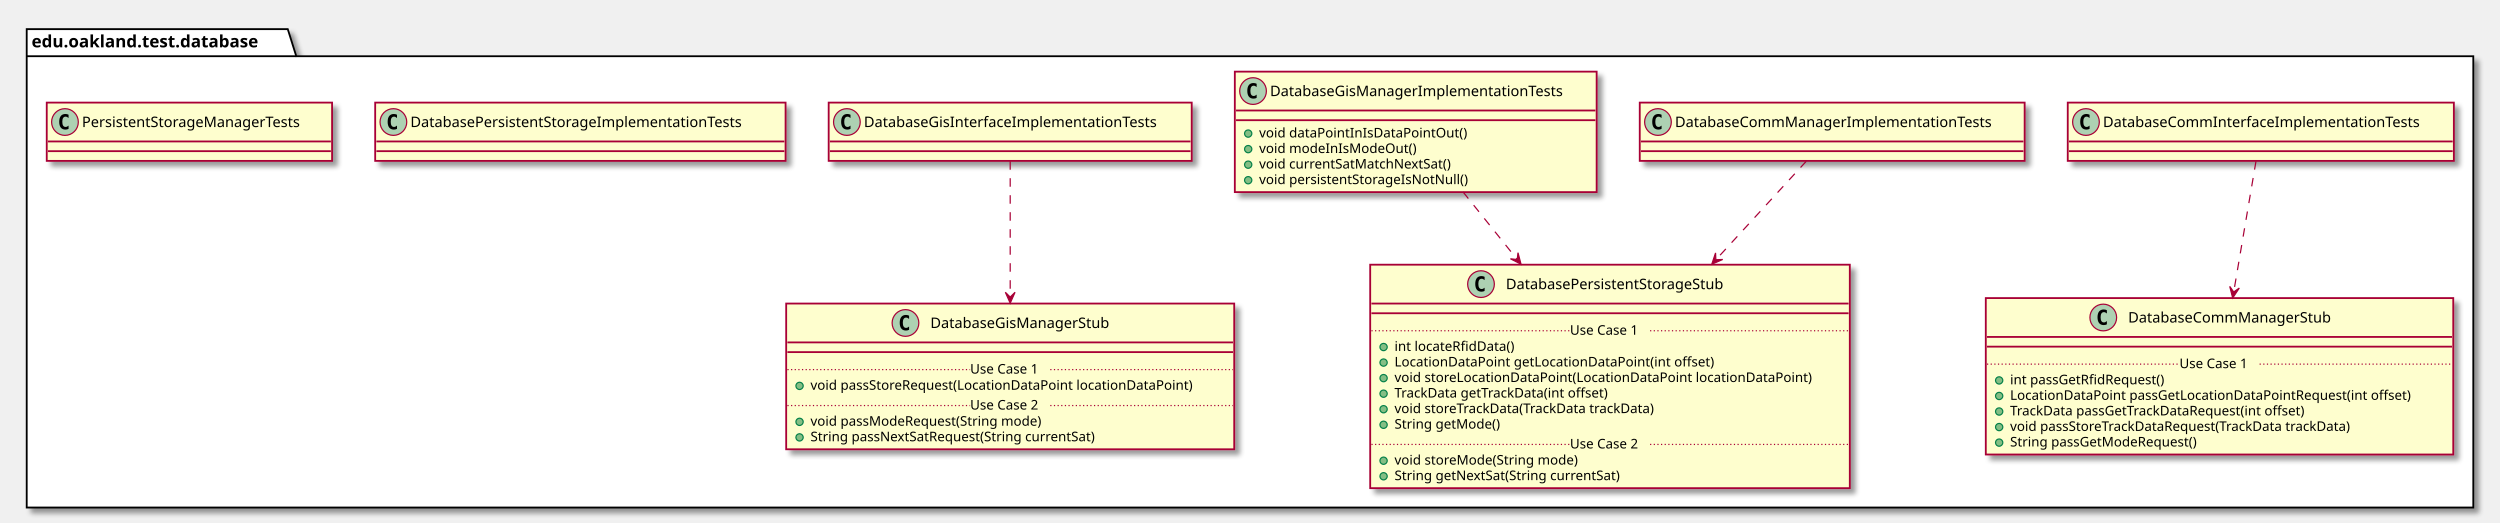
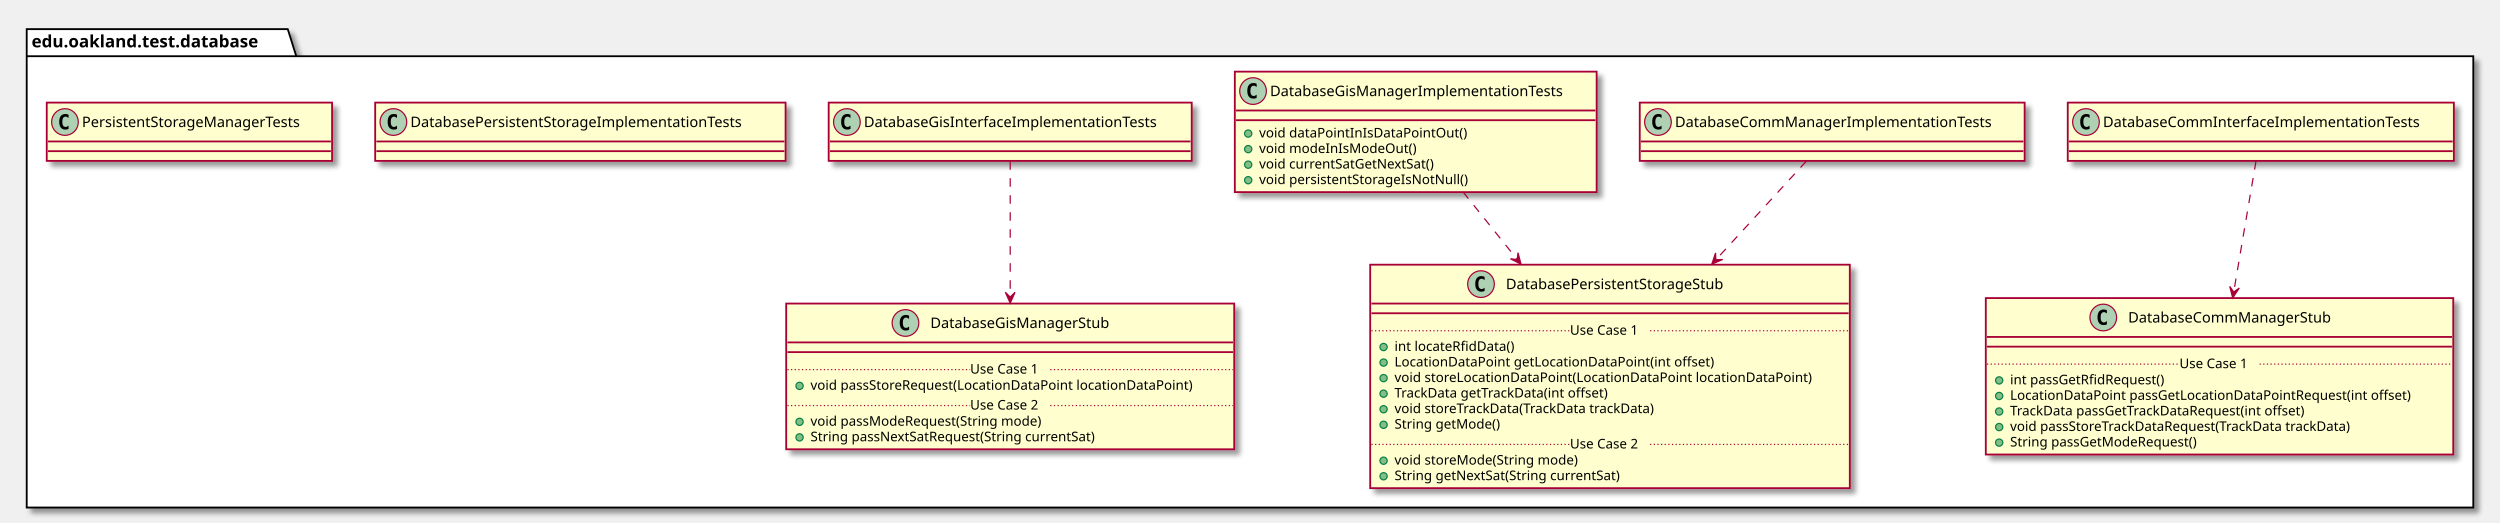
<svg xmlns="http://www.w3.org/2000/svg" contentScriptType="application/ecmascript" contentStyleType="text/css" height="430px" preserveAspectRatio="none" style="width:2059px;height:430px;" version="1.1" viewBox="0 0 2059 430" width="2059px" zoomAndPan="magnify">
  <defs>
-     <filter height="300%" id="f1ispnw1kwptgt" width="300%" x="-1" y="-1">
+     <filter height="300%" id="f1l1huaeaakdjy" width="300%" x="-1" y="-1">
      <feGaussianBlur result="blurOut" stdDeviation="2.0" />
      <feColorMatrix in="blurOut" result="blurOut2" type="matrix" values="0 0 0 0 0 0 0 0 0 0 0 0 0 0 0 0 0 0 .4 0" />
      <feOffset dx="4.0" dy="4.0" in="blurOut2" result="blurOut3" />
      <feBlend in="SourceGraphic" in2="blurOut3" mode="normal" />
    </filter>
  </defs>
  <g>
-     <polygon fill="#FFFFFF" filter="url(#f1ispnw1kwptgt)" points="22,24,237,24,244,46.297,2037,46.297,2037,418,22,418,22,24" style="stroke: #000000; stroke-width: 1.5;" />
+     <polygon fill="#FFFFFF" filter="url(#f1l1huaeaakdjy)" points="22,24,237,24,244,46.297,2037,46.297,2037,418,22,418,22,24" style="stroke: #000000; stroke-width: 1.5;" />
    <line style="stroke: #000000; stroke-width: 1.5;" x1="22" x2="244" y1="46.297" y2="46.297" />
    <text fill="#000000" font-family="sans-serif" font-size="14" font-weight="bold" lengthAdjust="spacingAndGlyphs" textLength="209" x="26" y="38.995">edu.oakland.test.database</text>
-     <rect fill="#FEFECE" filter="url(#f1ispnw1kwptgt)" height="48" id="DatabaseCommInterfaceImplementationTests" style="stroke: #A80036; stroke-width: 1.5;" width="318" x="1703" y="84.5" />
+     <rect fill="#FEFECE" filter="url(#f1l1huaeaakdjy)" height="48" id="DatabaseCommInterfaceImplementationTests" style="stroke: #A80036; stroke-width: 1.5;" width="318" x="1703" y="84.5" />
    <ellipse cx="1718" cy="100.5" fill="#ADD1B2" rx="11" ry="11" style="stroke: #A80036; stroke-width: 1.0;" />
    <path d="M1720.969,106.141 Q1720.391,106.438 1719.75,106.578 Q1719.109,106.734 1718.406,106.734 Q1715.906,106.734 1714.578,105.094 Q1713.266,103.438 1713.266,100.312 Q1713.266,97.188 1714.578,95.531 Q1715.906,93.875 1718.406,93.875 Q1719.109,93.875 1719.75,94.031 Q1720.406,94.188 1720.969,94.484 L1720.969,97.203 Q1720.344,96.625 1719.75,96.359 Q1719.156,96.078 1718.531,96.078 Q1717.188,96.078 1716.5,97.156 Q1715.812,98.219 1715.812,100.312 Q1715.812,102.406 1716.5,103.484 Q1717.188,104.547 1718.531,104.547 Q1719.156,104.547 1719.75,104.281 Q1720.344,104 1720.969,103.422 L1720.969,106.141 Z " />
    <text fill="#000000" font-family="sans-serif" font-size="12" lengthAdjust="spacingAndGlyphs" textLength="286" x="1732" y="104.654">DatabaseCommInterfaceImplementationTests</text>
    <line style="stroke: #A80036; stroke-width: 1.5;" x1="1704" x2="2020" y1="116.5" y2="116.5" />
    <line style="stroke: #A80036; stroke-width: 1.5;" x1="1704" x2="2020" y1="124.5" y2="124.5" />
-     <rect fill="#FEFECE" filter="url(#f1ispnw1kwptgt)" height="128.828" id="DatabaseCommManagerStub" style="stroke: #A80036; stroke-width: 1.5;" width="385" x="1635.5" y="245.5" />
+     <rect fill="#FEFECE" filter="url(#f1l1huaeaakdjy)" height="128.828" id="DatabaseCommManagerStub" style="stroke: #A80036; stroke-width: 1.5;" width="385" x="1635.5" y="245.5" />
    <ellipse cx="1732.25" cy="261.5" fill="#ADD1B2" rx="11" ry="11" style="stroke: #A80036; stroke-width: 1.0;" />
    <path d="M1735.219,267.141 Q1734.641,267.438 1734,267.578 Q1733.359,267.734 1732.656,267.734 Q1730.156,267.734 1728.828,266.094 Q1727.516,264.438 1727.516,261.312 Q1727.516,258.188 1728.828,256.531 Q1730.156,254.875 1732.656,254.875 Q1733.359,254.875 1734,255.031 Q1734.656,255.188 1735.219,255.484 L1735.219,258.203 Q1734.594,257.625 1734,257.359 Q1733.406,257.078 1732.781,257.078 Q1731.438,257.078 1730.75,258.156 Q1730.062,259.219 1730.062,261.312 Q1730.062,263.406 1730.75,264.484 Q1731.438,265.547 1732.781,265.547 Q1733.406,265.547 1734,265.281 Q1734.594,265 1735.219,264.422 L1735.219,267.141 Z " />
    <text fill="#000000" font-family="sans-serif" font-size="12" lengthAdjust="spacingAndGlyphs" textLength="183" x="1752.75" y="265.654">DatabaseCommManagerStub</text>
    <line style="stroke: #A80036; stroke-width: 1.5;" x1="1636.5" x2="2019.5" y1="277.5" y2="277.5" />
    <line style="stroke: #A80036; stroke-width: 1.5;" x1="1636.5" x2="2019.5" y1="285.5" y2="285.5" />
    <ellipse cx="1646.5" cy="313.305" fill="#84BE84" rx="3" ry="3" style="stroke: #038048; stroke-width: 1.0;" />
    <text fill="#000000" font-family="sans-serif" font-size="11" lengthAdjust="spacingAndGlyphs" textLength="141" x="1655.5" y="316.515">int passGetRfidRequest()</text>
    <ellipse cx="1646.5" cy="326.109" fill="#84BE84" rx="3" ry="3" style="stroke: #038048; stroke-width: 1.0;" />
    <text fill="#000000" font-family="sans-serif" font-size="11" lengthAdjust="spacingAndGlyphs" textLength="359" x="1655.5" y="329.32">LocationDataPoint passGetLocationDataPointRequest(int offset)</text>
    <ellipse cx="1646.5" cy="338.914" fill="#84BE84" rx="3" ry="3" style="stroke: #038048; stroke-width: 1.0;" />
    <text fill="#000000" font-family="sans-serif" font-size="11" lengthAdjust="spacingAndGlyphs" textLength="271" x="1655.5" y="342.125">TrackData passGetTrackDataRequest(int offset)</text>
    <ellipse cx="1646.5" cy="351.719" fill="#84BE84" rx="3" ry="3" style="stroke: #038048; stroke-width: 1.0;" />
    <text fill="#000000" font-family="sans-serif" font-size="11" lengthAdjust="spacingAndGlyphs" textLength="312" x="1655.5" y="354.929">void passStoreTrackDataRequest(TrackData trackData)</text>
    <ellipse cx="1646.5" cy="364.523" fill="#84BE84" rx="3" ry="3" style="stroke: #038048; stroke-width: 1.0;" />
    <text fill="#000000" font-family="sans-serif" font-size="11" lengthAdjust="spacingAndGlyphs" textLength="170" x="1655.5" y="367.734">String passGetModeRequest()</text>
    <line style="stroke: #A80036; stroke-width: 1.0; stroke-dasharray: 1.0,2.0;" x1="1636.5" x2="1795" y1="299.902" y2="299.902" />
    <text fill="#000000" font-family="sans-serif" font-size="11" lengthAdjust="spacingAndGlyphs" textLength="66" x="1795" y="303.21">Use Case 1</text>
    <line style="stroke: #A80036; stroke-width: 1.0; stroke-dasharray: 1.0,2.0;" x1="1861" x2="2019.5" y1="299.902" y2="299.902" />
-     <rect fill="#FEFECE" filter="url(#f1ispnw1kwptgt)" height="48" id="DatabaseCommManagerImplementationTests" style="stroke: #A80036; stroke-width: 1.5;" width="317" x="1350.5" y="84.5" />
+     <rect fill="#FEFECE" filter="url(#f1l1huaeaakdjy)" height="48" id="DatabaseCommManagerImplementationTests" style="stroke: #A80036; stroke-width: 1.5;" width="317" x="1350.5" y="84.5" />
    <ellipse cx="1365.5" cy="100.5" fill="#ADD1B2" rx="11" ry="11" style="stroke: #A80036; stroke-width: 1.0;" />
    <path d="M1368.469,106.141 Q1367.891,106.438 1367.25,106.578 Q1366.609,106.734 1365.906,106.734 Q1363.406,106.734 1362.078,105.094 Q1360.766,103.438 1360.766,100.312 Q1360.766,97.188 1362.078,95.531 Q1363.406,93.875 1365.906,93.875 Q1366.609,93.875 1367.25,94.031 Q1367.906,94.188 1368.469,94.484 L1368.469,97.203 Q1367.844,96.625 1367.25,96.359 Q1366.656,96.078 1366.031,96.078 Q1364.688,96.078 1364,97.156 Q1363.312,98.219 1363.312,100.312 Q1363.312,102.406 1364,103.484 Q1364.688,104.547 1366.031,104.547 Q1366.656,104.547 1367.25,104.281 Q1367.844,104 1368.469,103.422 L1368.469,106.141 Z " />
    <text fill="#000000" font-family="sans-serif" font-size="12" lengthAdjust="spacingAndGlyphs" textLength="285" x="1379.5" y="104.654">DatabaseCommManagerImplementationTests</text>
    <line style="stroke: #A80036; stroke-width: 1.5;" x1="1351.5" x2="1666.5" y1="116.5" y2="116.5" />
    <line style="stroke: #A80036; stroke-width: 1.5;" x1="1351.5" x2="1666.5" y1="124.5" y2="124.5" />
-     <rect fill="#FEFECE" filter="url(#f1ispnw1kwptgt)" height="184.047" id="DatabasePersistentStorageStub" style="stroke: #A80036; stroke-width: 1.5;" width="395" x="1128.5" y="218" />
+     <rect fill="#FEFECE" filter="url(#f1l1huaeaakdjy)" height="184.047" id="DatabasePersistentStorageStub" style="stroke: #A80036; stroke-width: 1.5;" width="395" x="1128.5" y="218" />
    <ellipse cx="1219.75" cy="234" fill="#ADD1B2" rx="11" ry="11" style="stroke: #A80036; stroke-width: 1.0;" />
    <path d="M1222.719,239.641 Q1222.141,239.938 1221.5,240.078 Q1220.859,240.234 1220.156,240.234 Q1217.656,240.234 1216.328,238.594 Q1215.016,236.938 1215.016,233.812 Q1215.016,230.688 1216.328,229.031 Q1217.656,227.375 1220.156,227.375 Q1220.859,227.375 1221.5,227.531 Q1222.156,227.688 1222.719,227.984 L1222.719,230.703 Q1222.094,230.125 1221.5,229.859 Q1220.906,229.578 1220.281,229.578 Q1218.938,229.578 1218.25,230.656 Q1217.562,231.719 1217.562,233.812 Q1217.562,235.906 1218.25,236.984 Q1218.938,238.047 1220.281,238.047 Q1220.906,238.047 1221.5,237.781 Q1222.094,237.5 1222.719,236.922 L1222.719,239.641 Z " />
    <text fill="#000000" font-family="sans-serif" font-size="12" lengthAdjust="spacingAndGlyphs" textLength="204" x="1240.25" y="238.154">DatabasePersistentStorageStub</text>
    <line style="stroke: #A80036; stroke-width: 1.5;" x1="1129.5" x2="1522.5" y1="250" y2="250" />
    <line style="stroke: #A80036; stroke-width: 1.5;" x1="1129.5" x2="1522.5" y1="258" y2="258" />
    <ellipse cx="1139.5" cy="285.805" fill="#84BE84" rx="3" ry="3" style="stroke: #038048; stroke-width: 1.0;" />
    <text fill="#000000" font-family="sans-serif" font-size="11" lengthAdjust="spacingAndGlyphs" textLength="107" x="1148.5" y="289.015">int locateRfidData()</text>
    <ellipse cx="1139.5" cy="298.609" fill="#84BE84" rx="3" ry="3" style="stroke: #038048; stroke-width: 1.0;" />
    <text fill="#000000" font-family="sans-serif" font-size="11" lengthAdjust="spacingAndGlyphs" textLength="283" x="1148.5" y="301.82">LocationDataPoint getLocationDataPoint(int offset)</text>
    <ellipse cx="1139.5" cy="311.414" fill="#84BE84" rx="3" ry="3" style="stroke: #038048; stroke-width: 1.0;" />
    <text fill="#000000" font-family="sans-serif" font-size="11" lengthAdjust="spacingAndGlyphs" textLength="369" x="1148.5" y="314.625">void storeLocationDataPoint(LocationDataPoint locationDataPoint)</text>
    <ellipse cx="1139.5" cy="324.219" fill="#84BE84" rx="3" ry="3" style="stroke: #038048; stroke-width: 1.0;" />
    <text fill="#000000" font-family="sans-serif" font-size="11" lengthAdjust="spacingAndGlyphs" textLength="195" x="1148.5" y="327.429">TrackData getTrackData(int offset)</text>
    <ellipse cx="1139.5" cy="337.023" fill="#84BE84" rx="3" ry="3" style="stroke: #038048; stroke-width: 1.0;" />
    <text fill="#000000" font-family="sans-serif" font-size="11" lengthAdjust="spacingAndGlyphs" textLength="237" x="1148.5" y="340.234">void storeTrackData(TrackData trackData)</text>
    <ellipse cx="1139.5" cy="349.828" fill="#84BE84" rx="3" ry="3" style="stroke: #038048; stroke-width: 1.0;" />
    <text fill="#000000" font-family="sans-serif" font-size="11" lengthAdjust="spacingAndGlyphs" textLength="94" x="1148.5" y="353.039">String getMode()</text>
    <line style="stroke: #A80036; stroke-width: 1.0; stroke-dasharray: 1.0,2.0;" x1="1129.5" x2="1293" y1="272.402" y2="272.402" />
    <text fill="#000000" font-family="sans-serif" font-size="11" lengthAdjust="spacingAndGlyphs" textLength="66" x="1293" y="275.71">Use Case 1</text>
    <line style="stroke: #A80036; stroke-width: 1.0; stroke-dasharray: 1.0,2.0;" x1="1359" x2="1522.5" y1="272.402" y2="272.402" />
    <ellipse cx="1139.5" cy="379.438" fill="#84BE84" rx="3" ry="3" style="stroke: #038048; stroke-width: 1.0;" />
    <text fill="#000000" font-family="sans-serif" font-size="11" lengthAdjust="spacingAndGlyphs" textLength="165" x="1148.5" y="382.648">void storeMode(String mode)</text>
    <ellipse cx="1139.5" cy="392.242" fill="#84BE84" rx="3" ry="3" style="stroke: #038048; stroke-width: 1.0;" />
    <text fill="#000000" font-family="sans-serif" font-size="11" lengthAdjust="spacingAndGlyphs" textLength="206" x="1148.5" y="395.453">String getNextSat(String currentSat)</text>
    <line style="stroke: #A80036; stroke-width: 1.0; stroke-dasharray: 1.0,2.0;" x1="1129.5" x2="1293" y1="366.035" y2="366.035" />
    <text fill="#000000" font-family="sans-serif" font-size="11" lengthAdjust="spacingAndGlyphs" textLength="66" x="1293" y="369.343">Use Case 2</text>
    <line style="stroke: #A80036; stroke-width: 1.0; stroke-dasharray: 1.0,2.0;" x1="1359" x2="1522.5" y1="366.035" y2="366.035" />
-     <rect fill="#FEFECE" filter="url(#f1ispnw1kwptgt)" height="48" id="DatabaseGisInterfaceImplementationTests" style="stroke: #A80036; stroke-width: 1.5;" width="299" x="682.5" y="84.5" />
+     <rect fill="#FEFECE" filter="url(#f1l1huaeaakdjy)" height="48" id="DatabaseGisInterfaceImplementationTests" style="stroke: #A80036; stroke-width: 1.5;" width="299" x="682.5" y="84.5" />
    <ellipse cx="697.5" cy="100.5" fill="#ADD1B2" rx="11" ry="11" style="stroke: #A80036; stroke-width: 1.0;" />
    <path d="M700.469,106.141 Q699.891,106.438 699.25,106.578 Q698.609,106.734 697.906,106.734 Q695.406,106.734 694.078,105.094 Q692.766,103.438 692.766,100.312 Q692.766,97.188 694.078,95.531 Q695.406,93.875 697.906,93.875 Q698.609,93.875 699.25,94.031 Q699.906,94.188 700.469,94.484 L700.469,97.203 Q699.844,96.625 699.25,96.359 Q698.656,96.078 698.031,96.078 Q696.688,96.078 696,97.156 Q695.312,98.219 695.312,100.312 Q695.312,102.406 696,103.484 Q696.688,104.547 698.031,104.547 Q698.656,104.547 699.25,104.281 Q699.844,104 700.469,103.422 L700.469,106.141 Z " />
    <text fill="#000000" font-family="sans-serif" font-size="12" lengthAdjust="spacingAndGlyphs" textLength="267" x="711.5" y="104.654">DatabaseGisInterfaceImplementationTests</text>
    <line style="stroke: #A80036; stroke-width: 1.5;" x1="683.5" x2="980.5" y1="116.5" y2="116.5" />
    <line style="stroke: #A80036; stroke-width: 1.5;" x1="683.5" x2="980.5" y1="124.5" y2="124.5" />
-     <rect fill="#FEFECE" filter="url(#f1ispnw1kwptgt)" height="120.023" id="DatabaseGisManagerStub" style="stroke: #A80036; stroke-width: 1.5;" width="369" x="647.5" y="250" />
+     <rect fill="#FEFECE" filter="url(#f1l1huaeaakdjy)" height="120.023" id="DatabaseGisManagerStub" style="stroke: #A80036; stroke-width: 1.5;" width="369" x="647.5" y="250" />
    <ellipse cx="745.75" cy="266" fill="#ADD1B2" rx="11" ry="11" style="stroke: #A80036; stroke-width: 1.0;" />
    <path d="M748.719,271.641 Q748.141,271.938 747.5,272.078 Q746.859,272.234 746.156,272.234 Q743.656,272.234 742.328,270.594 Q741.016,268.938 741.016,265.812 Q741.016,262.688 742.328,261.031 Q743.656,259.375 746.156,259.375 Q746.859,259.375 747.5,259.531 Q748.156,259.688 748.719,259.984 L748.719,262.703 Q748.094,262.125 747.5,261.859 Q746.906,261.578 746.281,261.578 Q744.938,261.578 744.25,262.656 Q743.562,263.719 743.562,265.812 Q743.562,267.906 744.25,268.984 Q744.938,270.047 746.281,270.047 Q746.906,270.047 747.5,269.781 Q748.094,269.5 748.719,268.922 L748.719,271.641 Z " />
    <text fill="#000000" font-family="sans-serif" font-size="12" lengthAdjust="spacingAndGlyphs" textLength="164" x="766.25" y="270.154">DatabaseGisManagerStub</text>
    <line style="stroke: #A80036; stroke-width: 1.5;" x1="648.5" x2="1015.5" y1="282" y2="282" />
    <line style="stroke: #A80036; stroke-width: 1.5;" x1="648.5" x2="1015.5" y1="290" y2="290" />
    <ellipse cx="658.5" cy="317.805" fill="#84BE84" rx="3" ry="3" style="stroke: #038048; stroke-width: 1.0;" />
    <text fill="#000000" font-family="sans-serif" font-size="11" lengthAdjust="spacingAndGlyphs" textLength="343" x="667.5" y="321.015">void passStoreRequest(LocationDataPoint locationDataPoint)</text>
    <line style="stroke: #A80036; stroke-width: 1.0; stroke-dasharray: 1.0,2.0;" x1="648.5" x2="799" y1="304.402" y2="304.402" />
    <text fill="#000000" font-family="sans-serif" font-size="11" lengthAdjust="spacingAndGlyphs" textLength="66" x="799" y="307.71">Use Case 1</text>
    <line style="stroke: #A80036; stroke-width: 1.0; stroke-dasharray: 1.0,2.0;" x1="865" x2="1015.5" y1="304.402" y2="304.402" />
    <ellipse cx="658.5" cy="347.414" fill="#84BE84" rx="3" ry="3" style="stroke: #038048; stroke-width: 1.0;" />
    <text fill="#000000" font-family="sans-serif" font-size="11" lengthAdjust="spacingAndGlyphs" textLength="209" x="667.5" y="350.625">void passModeRequest(String mode)</text>
    <ellipse cx="658.5" cy="360.219" fill="#84BE84" rx="3" ry="3" style="stroke: #038048; stroke-width: 1.0;" />
    <text fill="#000000" font-family="sans-serif" font-size="11" lengthAdjust="spacingAndGlyphs" textLength="262" x="667.5" y="363.429">String passNextSatRequest(String currentSat)</text>
    <line style="stroke: #A80036; stroke-width: 1.0; stroke-dasharray: 1.0,2.0;" x1="648.5" x2="799" y1="334.012" y2="334.012" />
    <text fill="#000000" font-family="sans-serif" font-size="11" lengthAdjust="spacingAndGlyphs" textLength="66" x="799" y="337.32">Use Case 2</text>
    <line style="stroke: #A80036; stroke-width: 1.0; stroke-dasharray: 1.0,2.0;" x1="865" x2="1015.5" y1="334.012" y2="334.012" />
-     <rect fill="#FEFECE" filter="url(#f1ispnw1kwptgt)" height="99.219" id="DatabaseGisManagerImplementationTests" style="stroke: #A80036; stroke-width: 1.5;" width="298" x="1017" y="59" />
+     <rect fill="#FEFECE" filter="url(#f1l1huaeaakdjy)" height="99.219" id="DatabaseGisManagerImplementationTests" style="stroke: #A80036; stroke-width: 1.5;" width="298" x="1017" y="59" />
    <ellipse cx="1032" cy="75" fill="#ADD1B2" rx="11" ry="11" style="stroke: #A80036; stroke-width: 1.0;" />
    <path d="M1034.969,80.641 Q1034.391,80.938 1033.75,81.078 Q1033.109,81.234 1032.406,81.234 Q1029.906,81.234 1028.578,79.594 Q1027.266,77.938 1027.266,74.812 Q1027.266,71.688 1028.578,70.031 Q1029.906,68.375 1032.406,68.375 Q1033.109,68.375 1033.75,68.531 Q1034.406,68.688 1034.969,68.984 L1034.969,71.703 Q1034.344,71.125 1033.75,70.859 Q1033.156,70.578 1032.531,70.578 Q1031.188,70.578 1030.5,71.656 Q1029.812,72.719 1029.812,74.812 Q1029.812,76.906 1030.5,77.984 Q1031.188,79.047 1032.531,79.047 Q1033.156,79.047 1033.75,78.781 Q1034.344,78.5 1034.969,77.922 L1034.969,80.641 Z " />
    <text fill="#000000" font-family="sans-serif" font-size="12" lengthAdjust="spacingAndGlyphs" textLength="266" x="1046" y="79.154">DatabaseGisManagerImplementationTests</text>
    <line style="stroke: #A80036; stroke-width: 1.5;" x1="1018" x2="1314" y1="91" y2="91" />
    <line style="stroke: #A80036; stroke-width: 1.5;" x1="1018" x2="1314" y1="99" y2="99" />
    <ellipse cx="1028" cy="110" fill="#84BE84" rx="3" ry="3" style="stroke: #038048; stroke-width: 1.0;" />
    <text fill="#000000" font-family="sans-serif" font-size="11" lengthAdjust="spacingAndGlyphs" textLength="182" x="1037" y="113.21">void dataPointInIsDataPointOut()</text>
    <ellipse cx="1028" cy="122.805" fill="#84BE84" rx="3" ry="3" style="stroke: #038048; stroke-width: 1.0;" />
    <text fill="#000000" font-family="sans-serif" font-size="11" lengthAdjust="spacingAndGlyphs" textLength="137" x="1037" y="126.015">void modeInIsModeOut()</text>
    <ellipse cx="1028" cy="135.609" fill="#84BE84" rx="3" ry="3" style="stroke: #038048; stroke-width: 1.0;" />
-     <text fill="#000000" font-family="sans-serif" font-size="11" lengthAdjust="spacingAndGlyphs" textLength="172" x="1037" y="138.82">void currentSatMatchNextSat()</text>
+     <text fill="#000000" font-family="sans-serif" font-size="11" lengthAdjust="spacingAndGlyphs" textLength="159" x="1037" y="138.82">void currentSatGetNextSat()</text>
    <ellipse cx="1028" cy="148.414" fill="#84BE84" rx="3" ry="3" style="stroke: #038048; stroke-width: 1.0;" />
    <text fill="#000000" font-family="sans-serif" font-size="11" lengthAdjust="spacingAndGlyphs" textLength="188" x="1037" y="151.625">void persistentStorageIsNotNull()</text>
-     <rect fill="#FEFECE" filter="url(#f1ispnw1kwptgt)" height="48" id="DatabasePersistentStorageImplementationTests" style="stroke: #A80036; stroke-width: 1.5;" width="338" x="309" y="84.5" />
+     <rect fill="#FEFECE" filter="url(#f1l1huaeaakdjy)" height="48" id="DatabasePersistentStorageImplementationTests" style="stroke: #A80036; stroke-width: 1.5;" width="338" x="309" y="84.5" />
    <ellipse cx="324" cy="100.5" fill="#ADD1B2" rx="11" ry="11" style="stroke: #A80036; stroke-width: 1.0;" />
    <path d="M326.969,106.141 Q326.391,106.438 325.75,106.578 Q325.109,106.734 324.406,106.734 Q321.906,106.734 320.578,105.094 Q319.266,103.438 319.266,100.312 Q319.266,97.188 320.578,95.531 Q321.906,93.875 324.406,93.875 Q325.109,93.875 325.75,94.031 Q326.406,94.188 326.969,94.484 L326.969,97.203 Q326.344,96.625 325.75,96.359 Q325.156,96.078 324.531,96.078 Q323.188,96.078 322.5,97.156 Q321.812,98.219 321.812,100.312 Q321.812,102.406 322.5,103.484 Q323.188,104.547 324.531,104.547 Q325.156,104.547 325.75,104.281 Q326.344,104 326.969,103.422 L326.969,106.141 Z " />
    <text fill="#000000" font-family="sans-serif" font-size="12" lengthAdjust="spacingAndGlyphs" textLength="306" x="338" y="104.654">DatabasePersistentStorageImplementationTests</text>
    <line style="stroke: #A80036; stroke-width: 1.5;" x1="310" x2="646" y1="116.5" y2="116.5" />
    <line style="stroke: #A80036; stroke-width: 1.5;" x1="310" x2="646" y1="124.5" y2="124.5" />
-     <rect fill="#FEFECE" filter="url(#f1ispnw1kwptgt)" height="48" id="PersistentStorageManagerTests" style="stroke: #A80036; stroke-width: 1.5;" width="235" x="38.5" y="84.5" />
+     <rect fill="#FEFECE" filter="url(#f1l1huaeaakdjy)" height="48" id="PersistentStorageManagerTests" style="stroke: #A80036; stroke-width: 1.5;" width="235" x="38.5" y="84.5" />
    <ellipse cx="53.5" cy="100.5" fill="#ADD1B2" rx="11" ry="11" style="stroke: #A80036; stroke-width: 1.0;" />
    <path d="M56.469,106.141 Q55.891,106.438 55.25,106.578 Q54.609,106.734 53.906,106.734 Q51.406,106.734 50.078,105.094 Q48.766,103.438 48.766,100.312 Q48.766,97.188 50.078,95.531 Q51.406,93.875 53.906,93.875 Q54.609,93.875 55.25,94.031 Q55.906,94.188 56.469,94.484 L56.469,97.203 Q55.844,96.625 55.25,96.359 Q54.656,96.078 54.031,96.078 Q52.688,96.078 52,97.156 Q51.312,98.219 51.312,100.312 Q51.312,102.406 52,103.484 Q52.688,104.547 54.031,104.547 Q54.656,104.547 55.25,104.281 Q55.844,104 56.469,103.422 L56.469,106.141 Z " />
    <text fill="#000000" font-family="sans-serif" font-size="12" lengthAdjust="spacingAndGlyphs" textLength="203" x="67.5" y="104.654">PersistentStorageManagerTests</text>
    <line style="stroke: #A80036; stroke-width: 1.5;" x1="39.5" x2="272.5" y1="116.5" y2="116.5" />
    <line style="stroke: #A80036; stroke-width: 1.5;" x1="39.5" x2="272.5" y1="124.5" y2="124.5" />
    <path d="M1858.03,132.78 C1853.56,159.04 1846.07,202.98 1839.69,240.41 " fill="none" id="DatabaseCommInterfaceImplementationTests-&gt;DatabaseCommManagerStub" style="stroke: #A80036; stroke-width: 1.0; stroke-dasharray: 7.0,7.0;" />
    <polygon fill="#A80036" points="1838.84,245.42,1844.3,237.223,1839.683,240.492,1836.414,235.875,1838.84,245.42" style="stroke: #A80036; stroke-width: 1.0;" />
    <path d="M1487.65,132.78 C1469.15,152.94 1441.09,183.53 1413.52,213.59 " fill="none" id="DatabaseCommManagerImplementationTests-&gt;DatabasePersistentStorageStub" style="stroke: #A80036; stroke-width: 1.0; stroke-dasharray: 7.0,7.0;" />
    <polygon fill="#A80036" points="1409.81,217.63,1418.836,213.689,1413.185,213.941,1412.933,208.289,1409.81,217.63" style="stroke: #A80036; stroke-width: 1.0;" />
    <path d="M832,132.78 C832,160.02 832,206.3 832,244.59 " fill="none" id="DatabaseGisInterfaceImplementationTests-&gt;DatabaseGisManagerStub" style="stroke: #A80036; stroke-width: 1.0; stroke-dasharray: 7.0,7.0;" />
    <polygon fill="#A80036" points="832,249.7,836,240.7,832,244.7,828,240.7,832,249.7" style="stroke: #A80036; stroke-width: 1.0;" />
    <path d="M1204.94,158.05 C1218.35,174.78 1233.88,194.14 1249.25,213.3 " fill="none" id="DatabaseGisManagerImplementationTests-&gt;DatabasePersistentStorageStub" style="stroke: #A80036; stroke-width: 1.0; stroke-dasharray: 7.0,7.0;" />
    <polygon fill="#A80036" points="1252.73,217.65,1250.218,208.127,1249.601,213.75,1243.978,213.133,1252.73,217.65" style="stroke: #A80036; stroke-width: 1.0;" />
  </g>
</svg>
